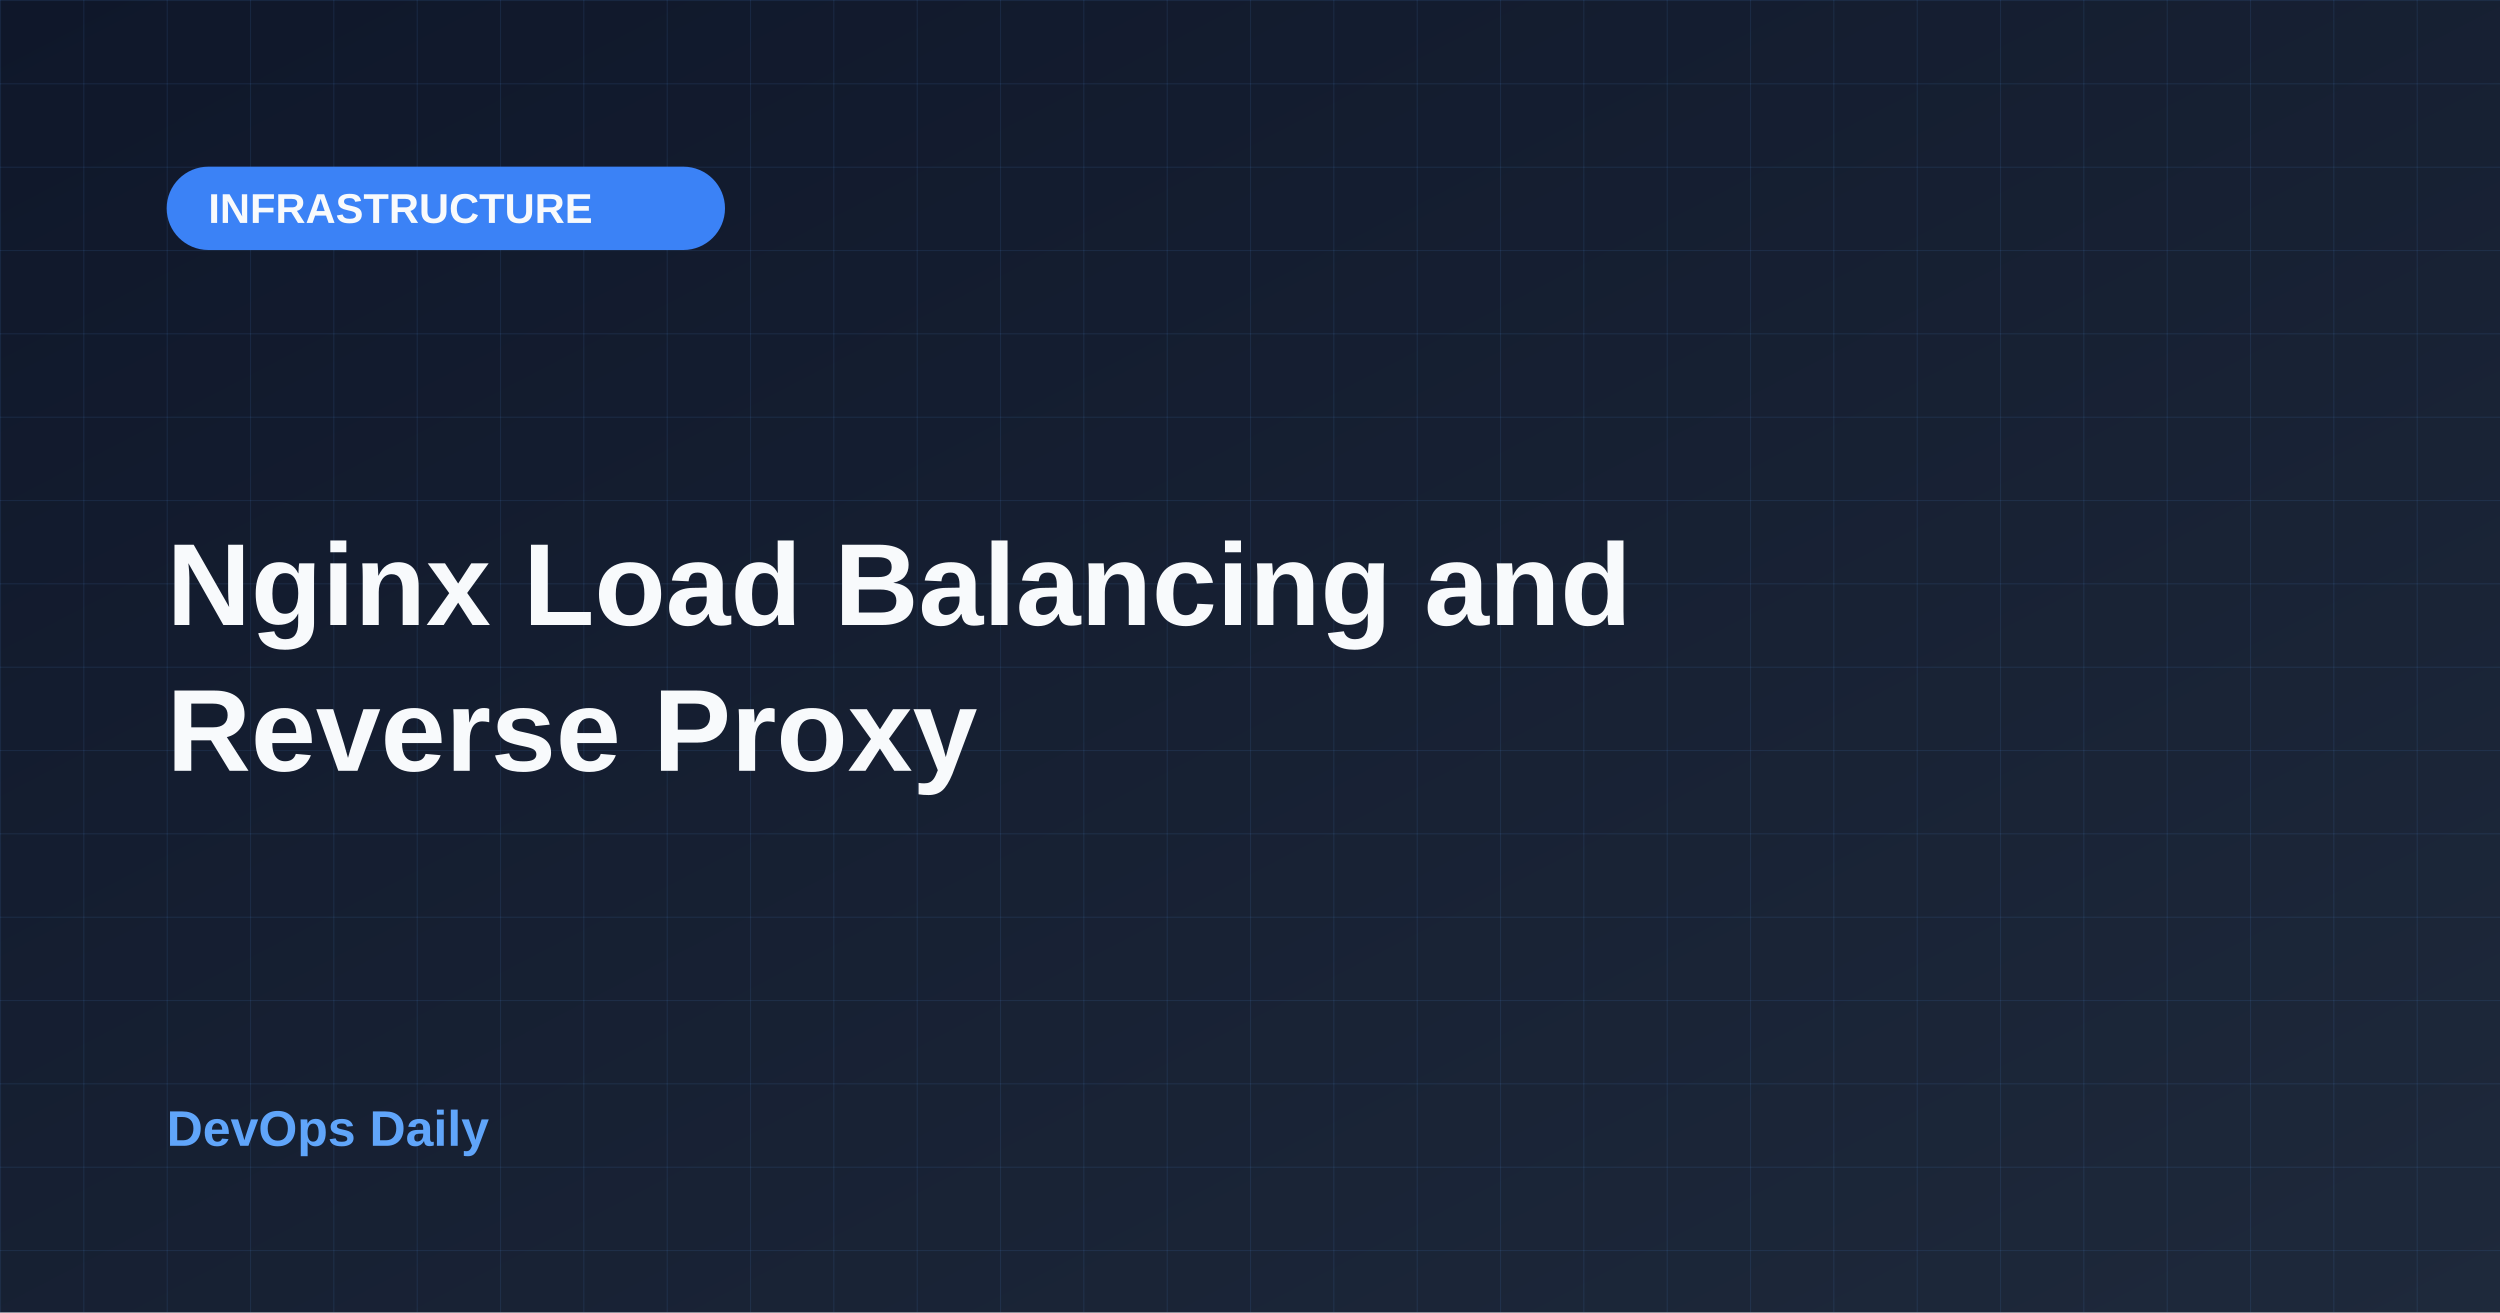
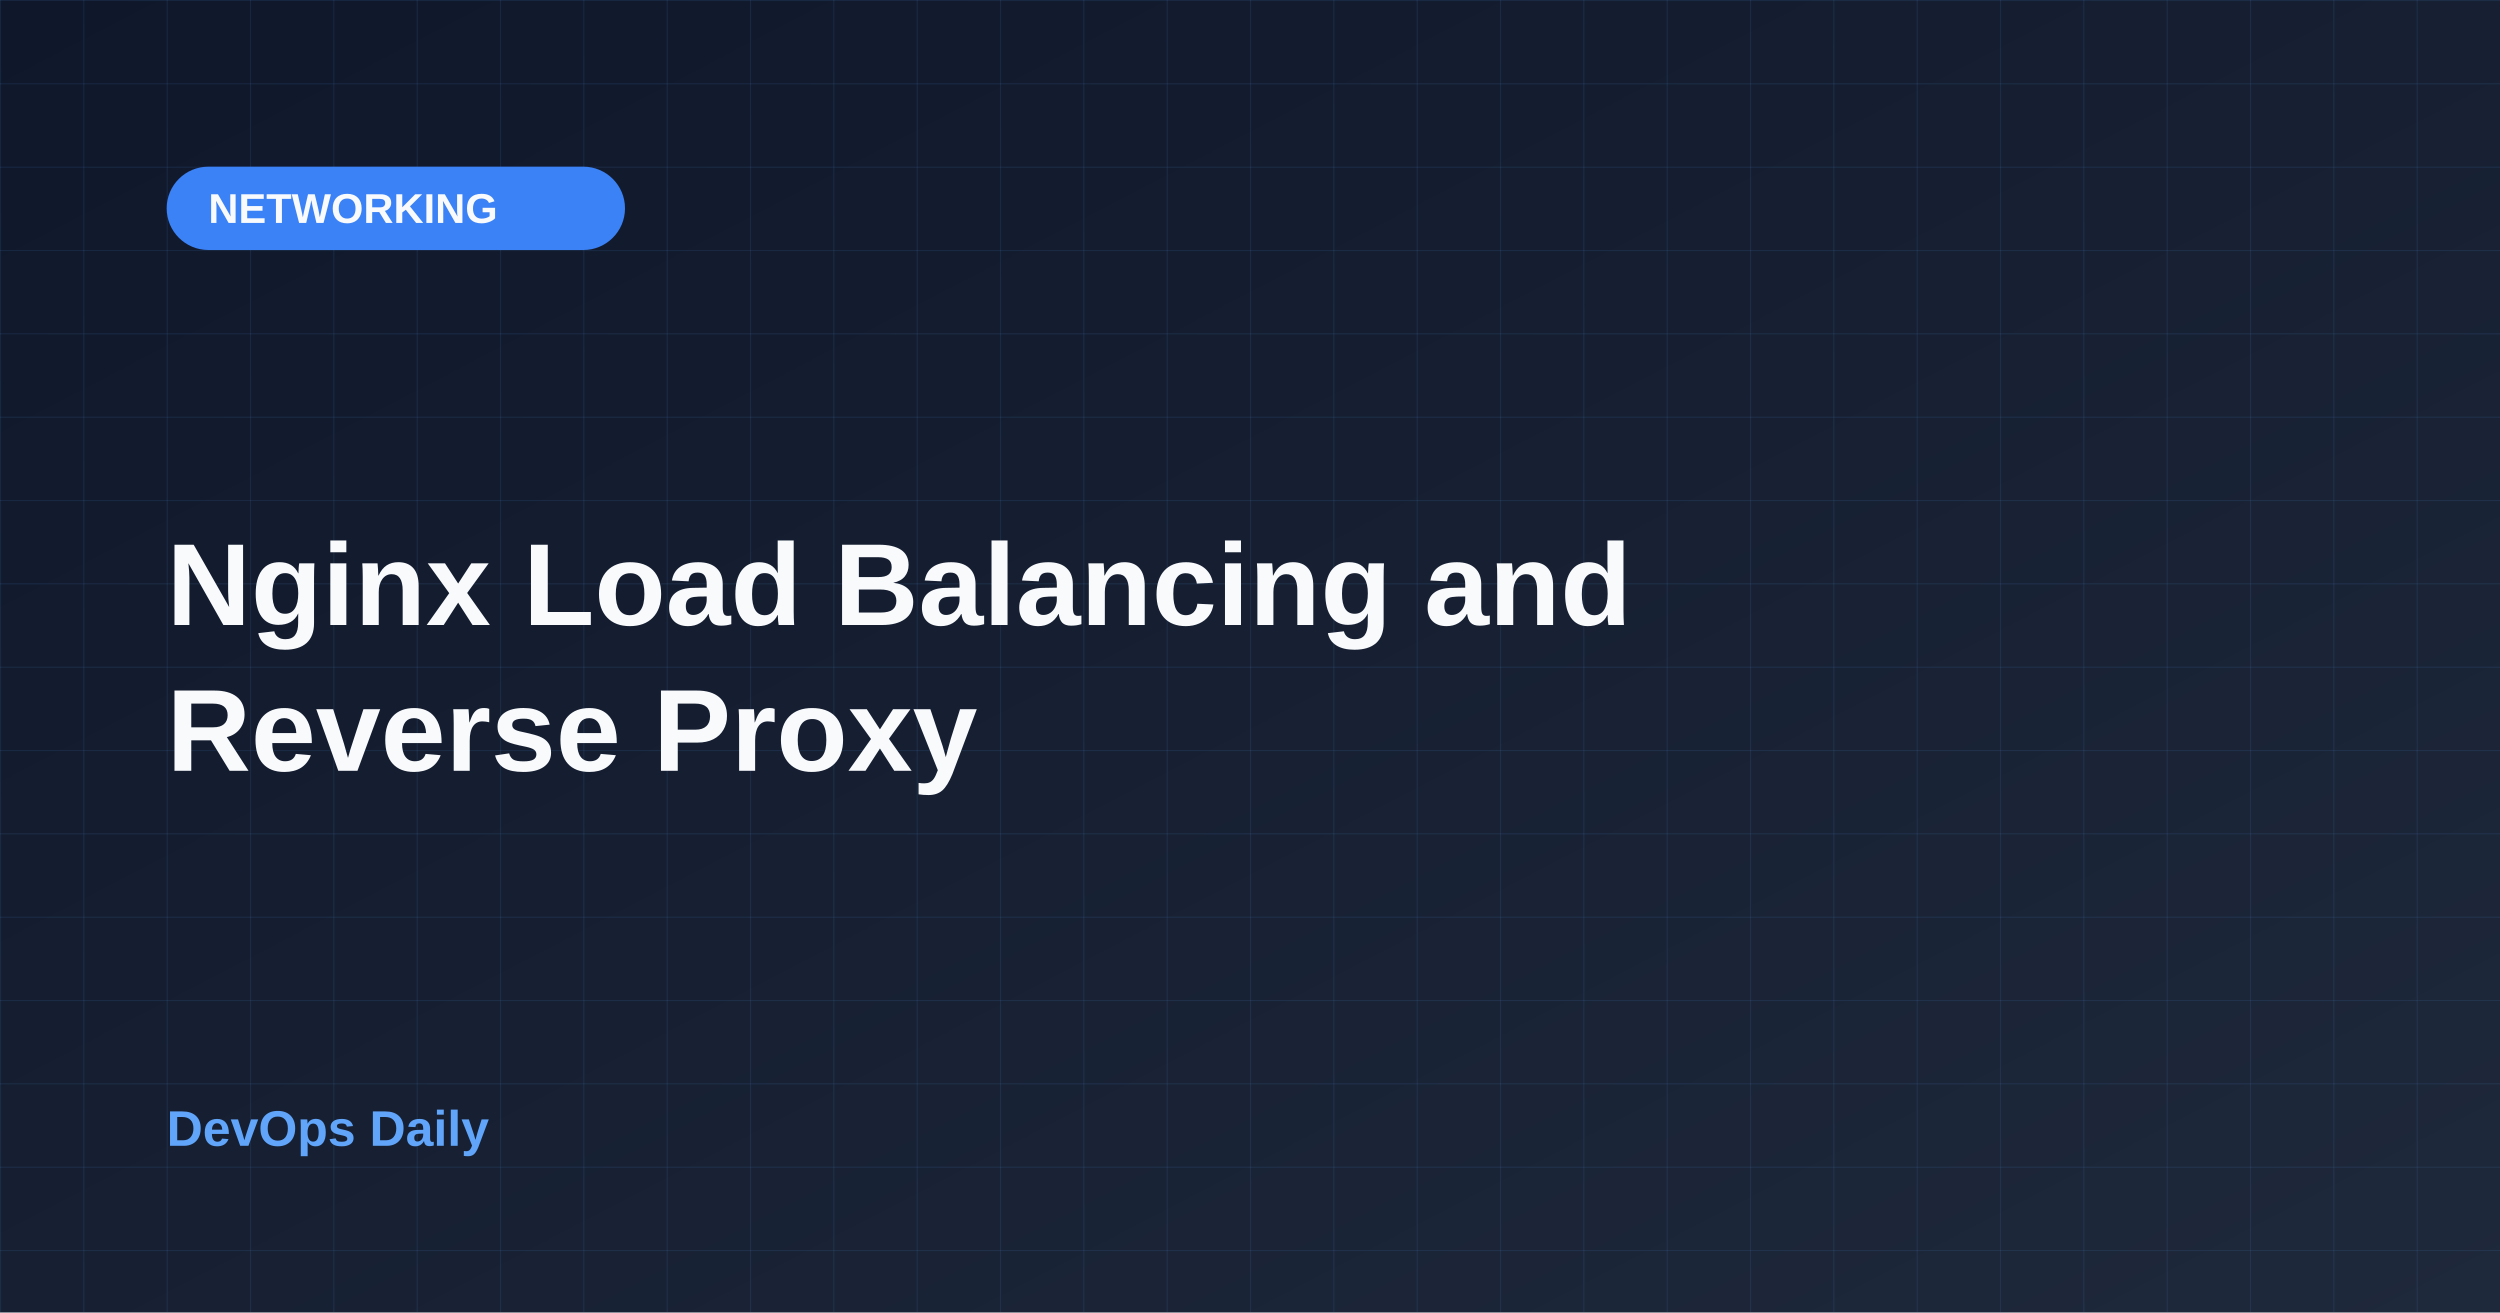
<svg xmlns="http://www.w3.org/2000/svg" width="1200" height="630">
  <defs>
    <linearGradient id="bgGradient" x1="0%" y1="0%" x2="100%" y2="100%">
      <stop offset="0%" style="stop-color:#0f172a;stop-opacity:1" />
      <stop offset="100%" style="stop-color:#1e293b;stop-opacity:1" />
    </linearGradient>
    <pattern id="grid" x="0" y="0" width="40" height="40" patternUnits="userSpaceOnUse">
      <line x1="0" y1="0" x2="0" y2="40" stroke="#60a5fa" stroke-width="1" opacity="0.1" />
      <line x1="0" y1="0" x2="40" y2="0" stroke="#60a5fa" stroke-width="1" opacity="0.1" />
    </pattern>
  </defs>
  <rect width="1200" height="630" fill="url(#bgGradient)" />
  <rect width="1200" height="630" fill="url(#grid)" />
-   <rect x="80" y="80" width="268" height="40" rx="20" fill="#3b82f6" />
-   <text x="100" y="107" font-family="Arial, sans-serif" font-size="20" font-weight="bold" fill="#f8fafc">INFRASTRUCTURE</text>
+   <rect x="80" y="80" width="220" height="40" rx="20" fill="#3b82f6" />
+   <text x="100" y="107" font-family="Arial, sans-serif" font-size="20" font-weight="bold" fill="#f8fafc">NETWORKING</text>
  <text x="80" y="300" font-family="Arial, sans-serif" font-size="56" font-weight="bold" fill="#f8fafc">Nginx Load Balancing and</text>
  <text x="80" y="370" font-family="Arial, sans-serif" font-size="56" font-weight="bold" fill="#f8fafc">Reverse Proxy</text>
  <text x="80" y="550" font-family="Arial, sans-serif" font-size="24" font-weight="bold" fill="#60a5fa">DevOps Daily</text>
</svg>
